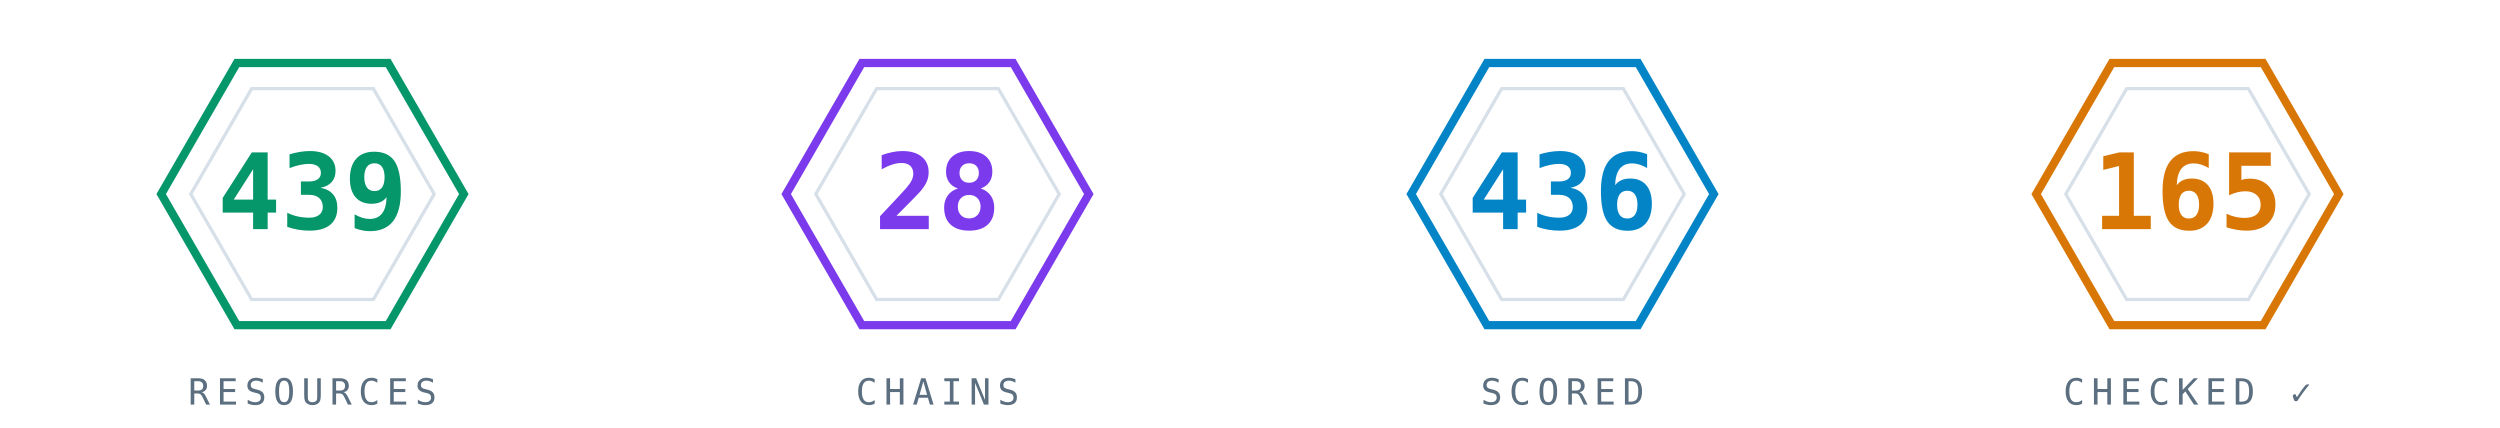
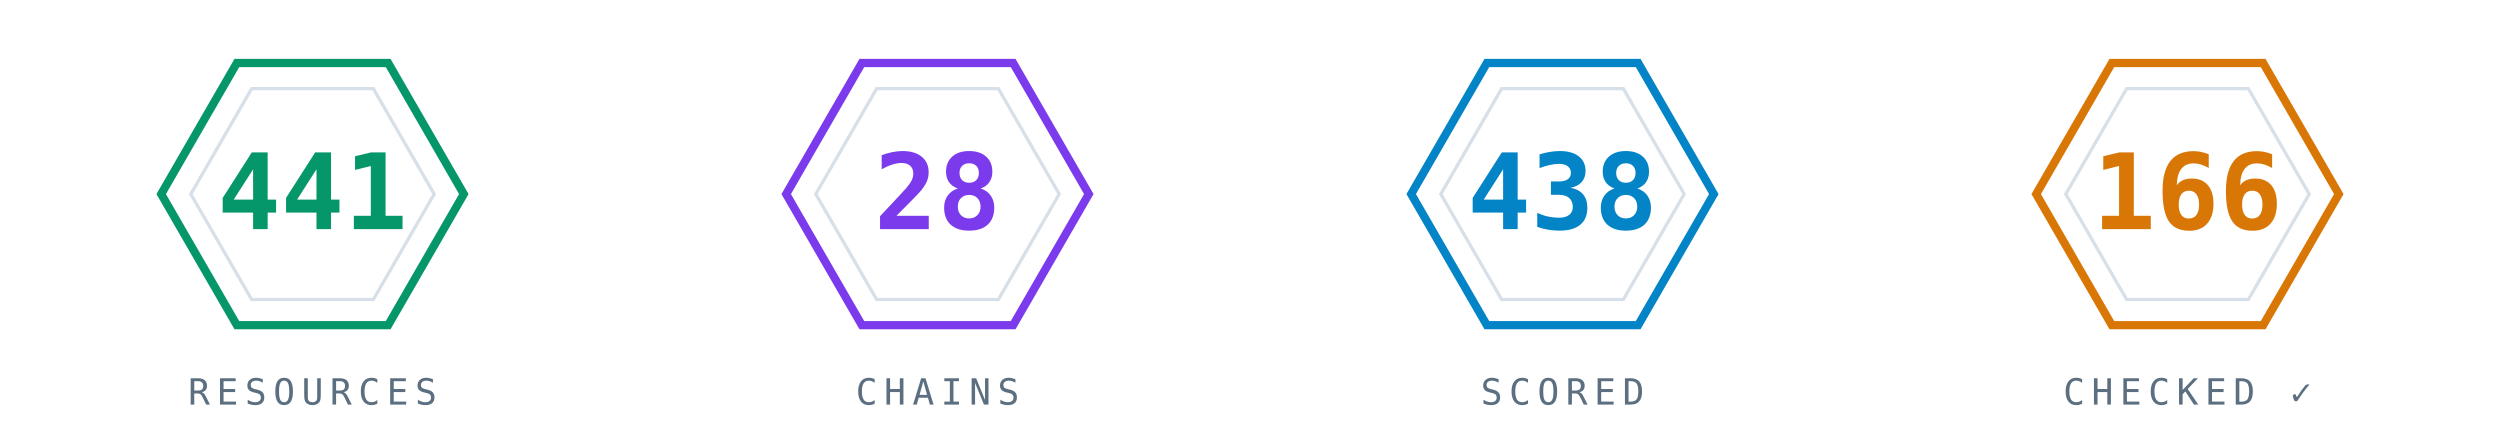
- <svg xmlns="http://www.w3.org/2000/svg" width="1520" height="260" viewBox="0 0 1520 260" role="img" aria-label="439 resources, 28 chains, 436 scored, 165 independently checked">
+ <svg xmlns="http://www.w3.org/2000/svg" width="1520" height="260" viewBox="0 0 1520 260" role="img" aria-label="441 resources, 28 chains, 438 scored, 166 independently checked">
  <g>
    <path d="M98.0 118.0 L144.0 38.3 L236.0 38.3 L282.0 118.0 L236.0 197.7 L144.0 197.7 Z" fill="none" stroke="#059669" stroke-width="5" />
    <path d="M116.0 118.0 L153.0 53.9 L227.0 53.9 L264.0 118.0 L227.0 182.1 L153.0 182.1 Z" fill="none" stroke="#d7e0e8" stroke-width="2" />
-     <text x="190" y="139.333" text-anchor="middle" font-family="ui-monospace, SFMono-Regular, Menlo, monospace" font-size="64" font-weight="700" fill="#059669">439</text>
+     <text x="190" y="139.333" text-anchor="middle" font-family="ui-monospace, SFMono-Regular, Menlo, monospace" font-size="64" font-weight="700" fill="#059669">441</text>
    <text x="190" y="246" text-anchor="middle" font-family="ui-monospace, SFMono-Regular, Menlo, monospace" font-size="22" letter-spacing="4" fill="#5b6f80">RESOURCES</text>
  </g>
  <g>
    <path d="M478.0 118.0 L524.0 38.3 L616.0 38.3 L662.0 118.0 L616.0 197.7 L524.0 197.7 Z" fill="none" stroke="#7c3aed" stroke-width="5" />
    <path d="M496.0 118.0 L533.0 53.9 L607.0 53.9 L644.0 118.0 L607.0 182.1 L533.0 182.1 Z" fill="none" stroke="#d7e0e8" stroke-width="2" />
    <text x="570" y="139.333" text-anchor="middle" font-family="ui-monospace, SFMono-Regular, Menlo, monospace" font-size="64" font-weight="700" fill="#7c3aed">28</text>
    <text x="570" y="246" text-anchor="middle" font-family="ui-monospace, SFMono-Regular, Menlo, monospace" font-size="22" letter-spacing="4" fill="#5b6f80">CHAINS</text>
  </g>
  <g>
    <path d="M858.0 118.0 L904.0 38.3 L996.0 38.3 L1042.0 118.0 L996.0 197.7 L904.0 197.7 Z" fill="none" stroke="#0284c7" stroke-width="5" />
    <path d="M876.0 118.0 L913.0 53.9 L987.0 53.9 L1024.0 118.0 L987.0 182.1 L913.0 182.1 Z" fill="none" stroke="#d7e0e8" stroke-width="2" />
-     <text x="950" y="139.333" text-anchor="middle" font-family="ui-monospace, SFMono-Regular, Menlo, monospace" font-size="64" font-weight="700" fill="#0284c7">436</text>
+     <text x="950" y="139.333" text-anchor="middle" font-family="ui-monospace, SFMono-Regular, Menlo, monospace" font-size="64" font-weight="700" fill="#0284c7">438</text>
    <text x="950" y="246" text-anchor="middle" font-family="ui-monospace, SFMono-Regular, Menlo, monospace" font-size="22" letter-spacing="4" fill="#5b6f80">SCORED</text>
  </g>
  <g>
    <path d="M1238.0 118.0 L1284.0 38.3 L1376.0 38.3 L1422.0 118.0 L1376.0 197.7 L1284.0 197.7 Z" fill="none" stroke="#d97706" stroke-width="5" />
    <path d="M1256.0 118.0 L1293.0 53.9 L1367.0 53.9 L1404.0 118.0 L1367.0 182.1 L1293.0 182.1 Z" fill="none" stroke="#d7e0e8" stroke-width="2" />
-     <text x="1330" y="139.333" text-anchor="middle" font-family="ui-monospace, SFMono-Regular, Menlo, monospace" font-size="64" font-weight="700" fill="#d97706">165</text>
+     <text x="1330" y="139.333" text-anchor="middle" font-family="ui-monospace, SFMono-Regular, Menlo, monospace" font-size="64" font-weight="700" fill="#d97706">166</text>
    <text x="1330" y="246" text-anchor="middle" font-family="ui-monospace, SFMono-Regular, Menlo, monospace" font-size="22" letter-spacing="4" fill="#5b6f80">CHECKED ✓</text>
  </g>
</svg>
